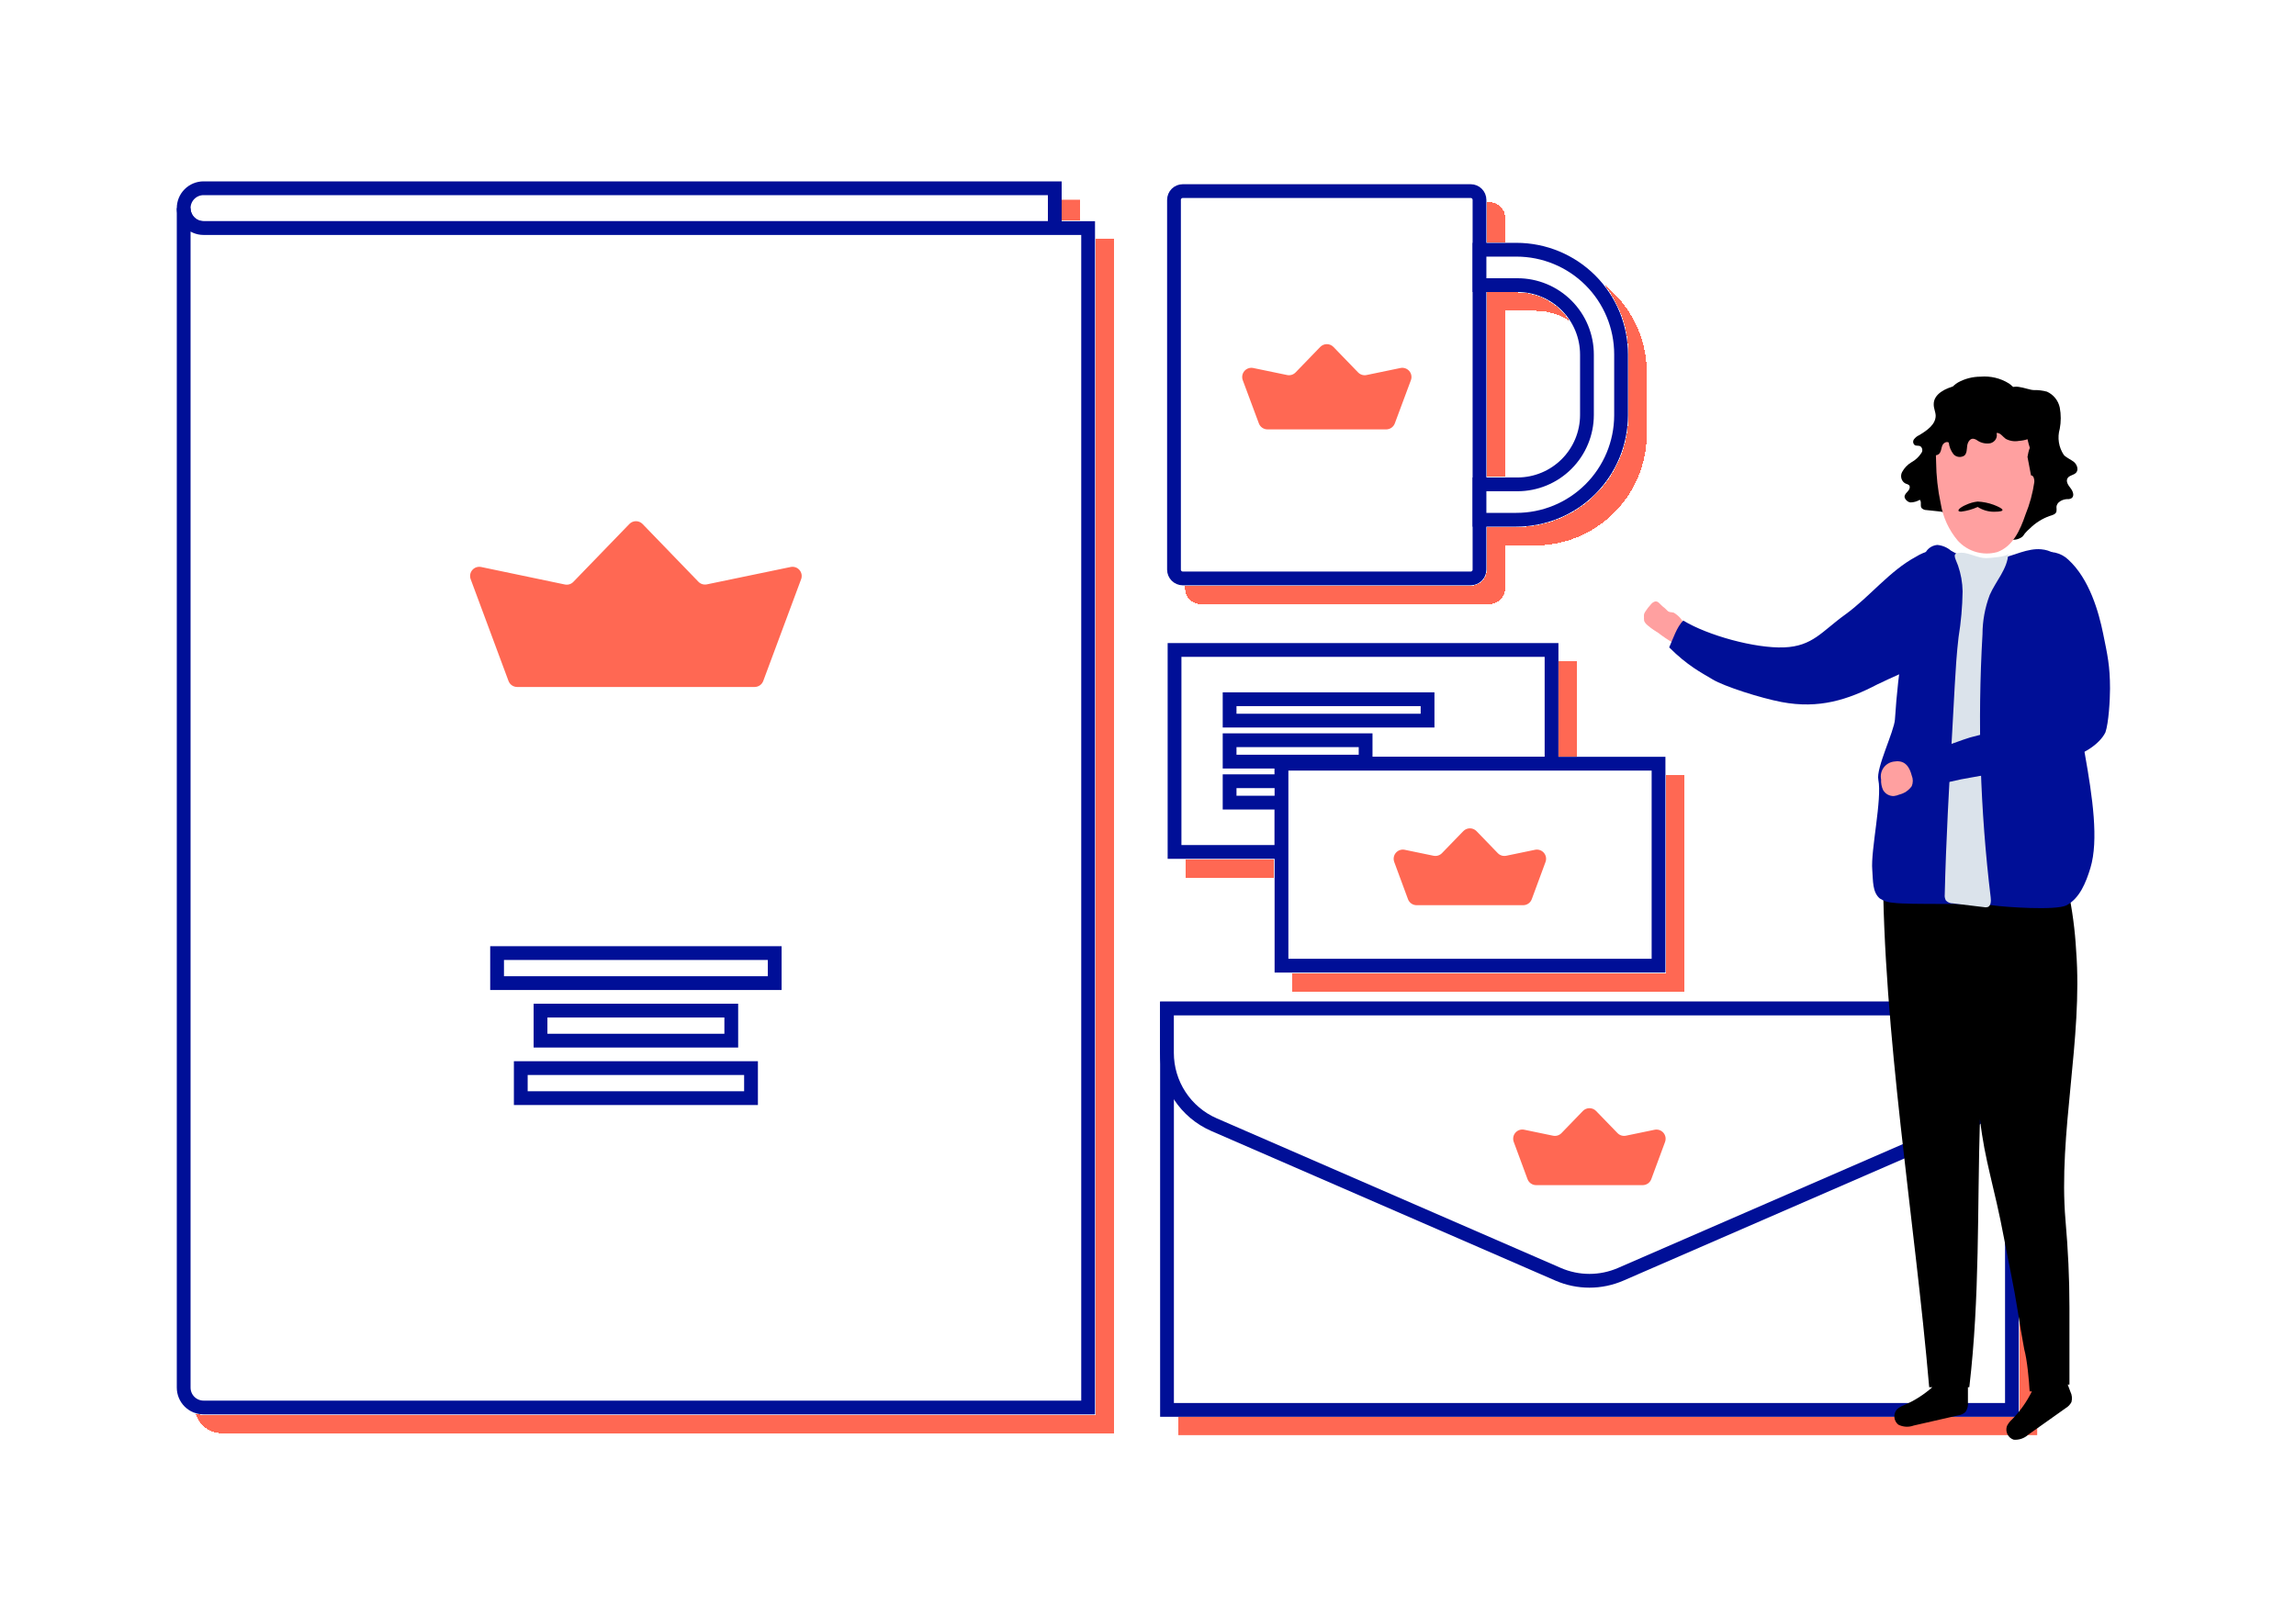
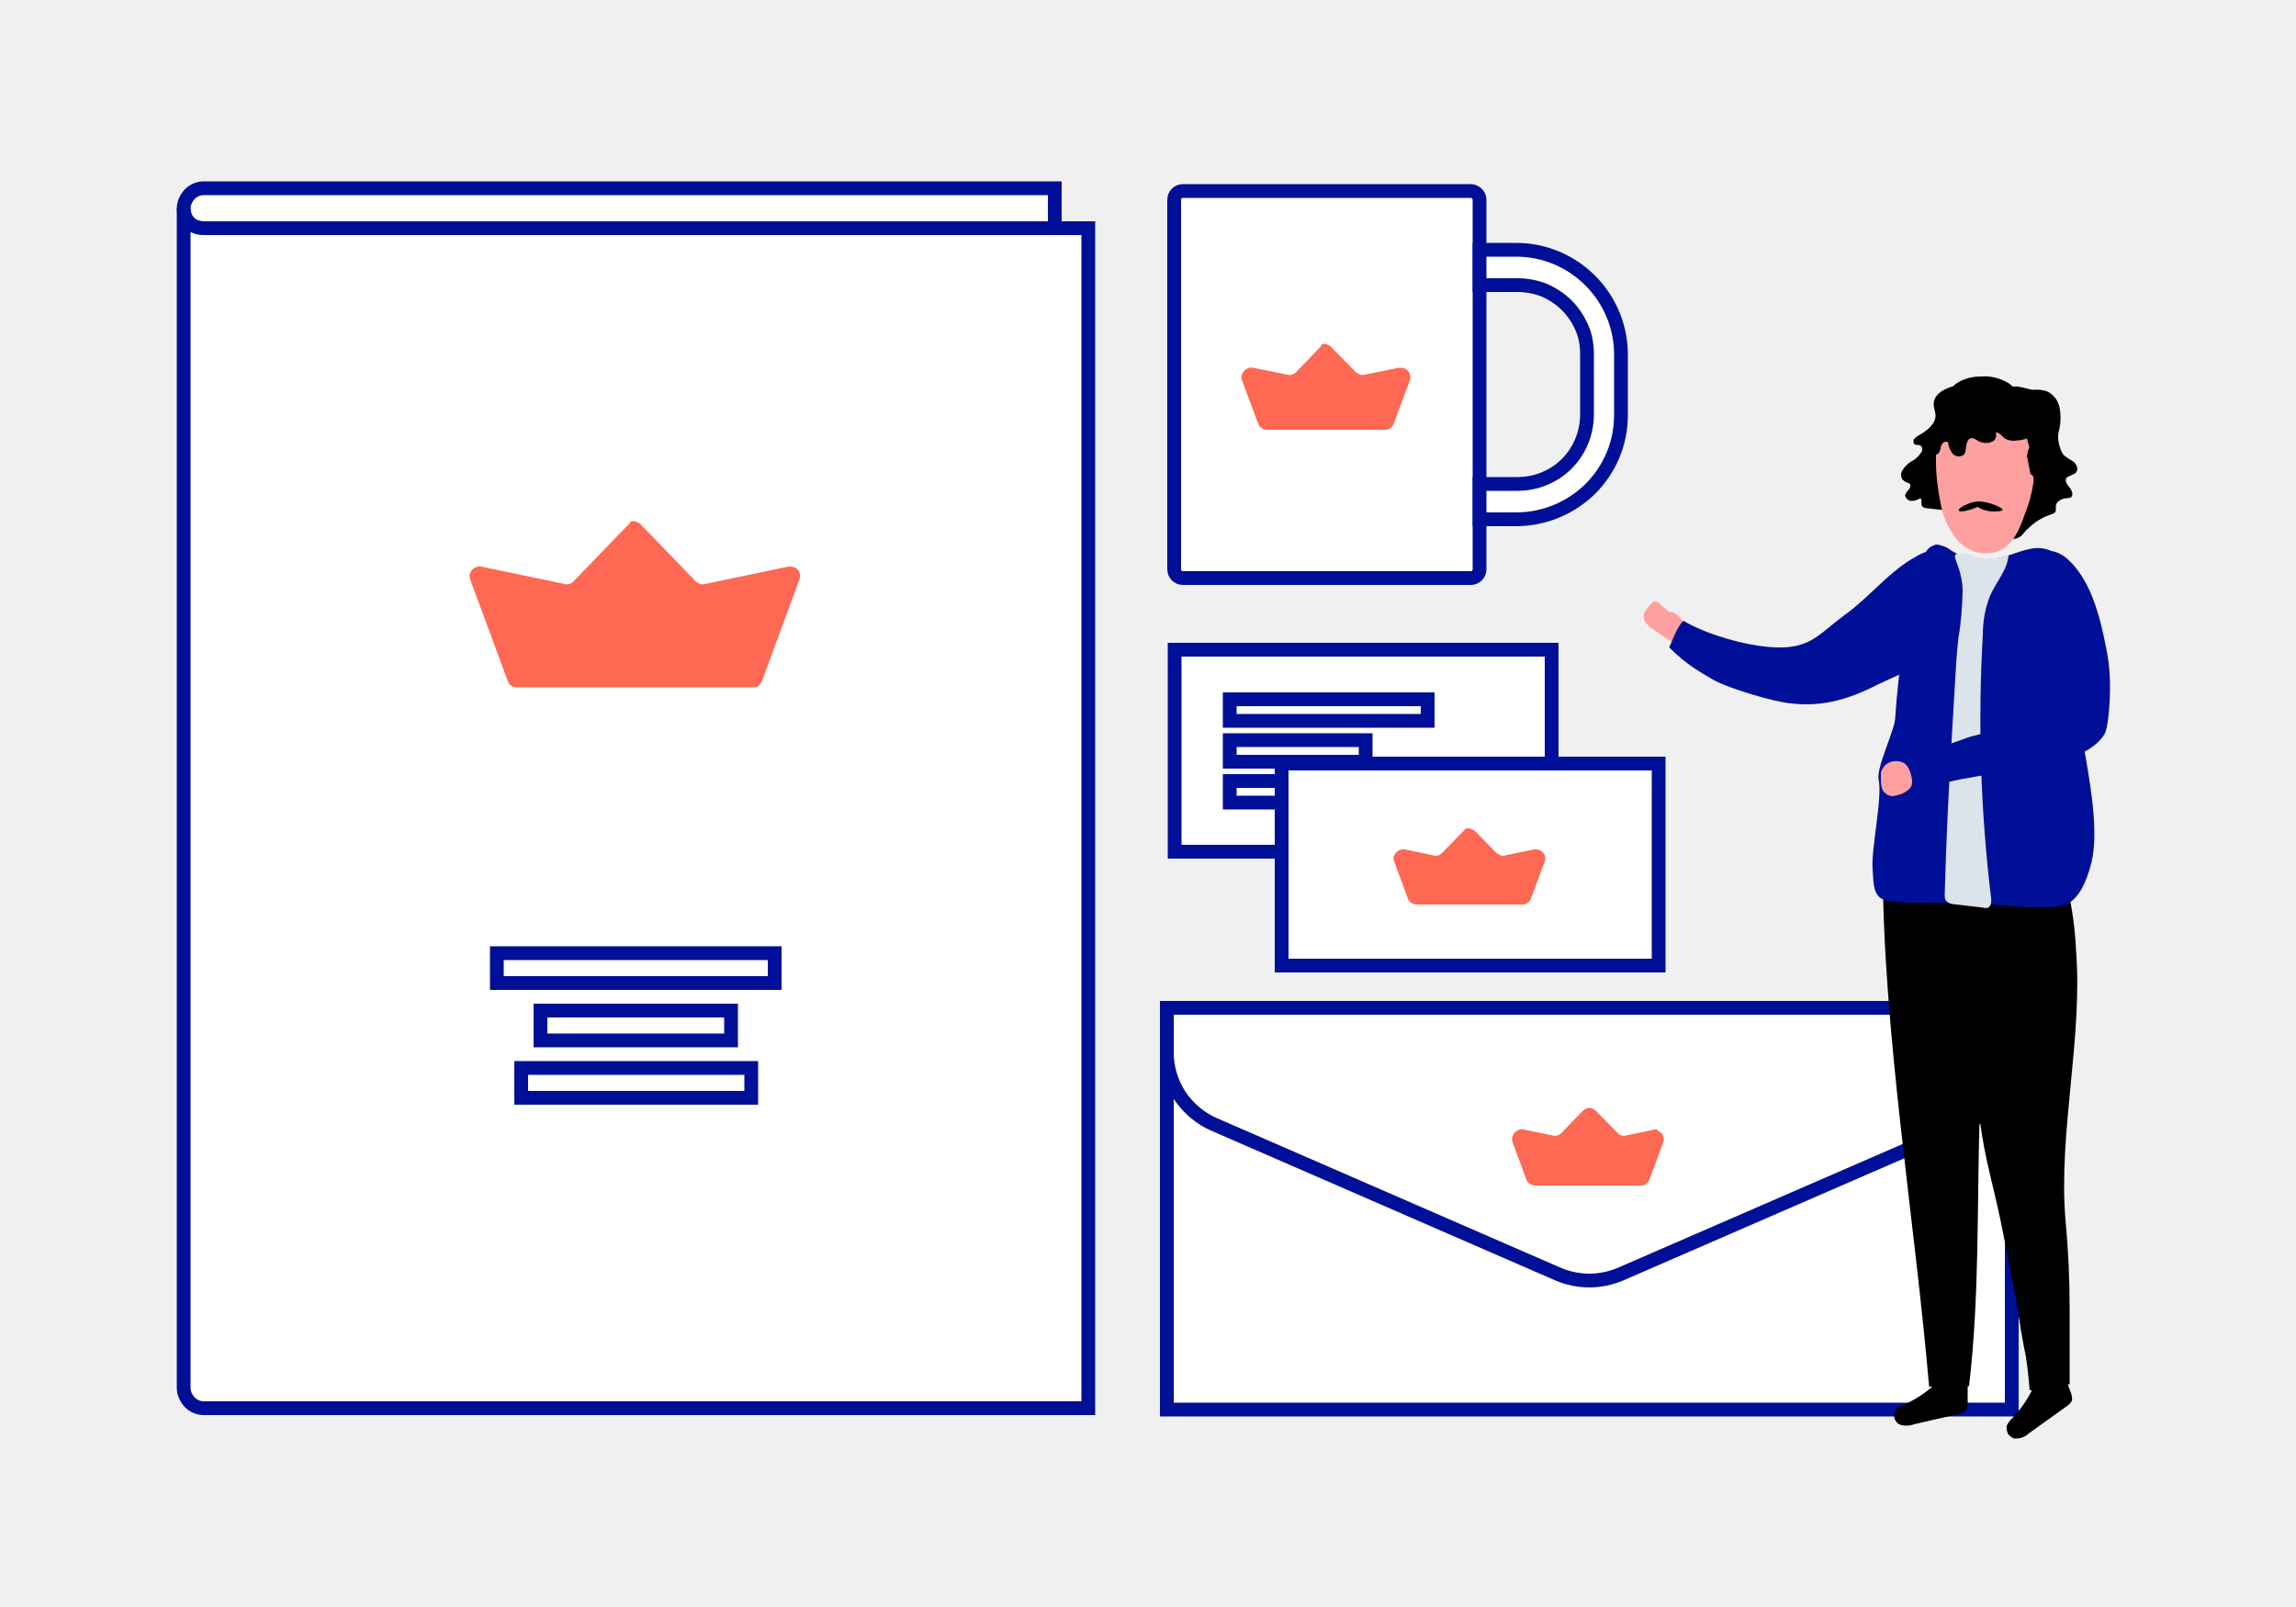
- <svg xmlns="http://www.w3.org/2000/svg" width="500" height="350" viewBox="0 0 500 350" fill="none">
-   <rect width="500" height="350" fill="white" />
-   <g filter="url(#filter0_d_202_1818)">
-     <path d="M279.07 166.33H337.88V141.56H255.78V185.55H279.07V166.33Z" fill="white" stroke="#000F97" stroke-width="3" stroke-miterlimit="10" />
-     <path d="M44.33 41H229.7V49.67H44.33C43.761 49.67 43.197 49.558 42.671 49.339C42.145 49.121 41.667 48.801 41.265 48.398C40.862 47.995 40.544 47.517 40.327 46.99C40.11 46.464 39.999 45.9 40 45.33C40 44.182 40.456 43.08 41.268 42.268C42.08 41.456 43.182 41 44.33 41Z" fill="white" stroke="#000F97" stroke-width="3" stroke-miterlimit="10" />
-     <path d="M229.69 49.67H44.33C43.761 49.67 43.196 49.558 42.67 49.34C42.144 49.121 41.667 48.801 41.265 48.398C40.862 47.995 40.544 47.517 40.327 46.99C40.11 46.464 39.999 45.9 40 45.33V302.22C40 303.368 40.456 304.47 41.268 305.282C42.08 306.094 43.182 306.55 44.33 306.55H236.96V49.67H229.69Z" fill="white" stroke="#000F97" stroke-width="3" stroke-miterlimit="10" />
-     <path d="M310.88 152.29H267.77V156.95H310.88V152.29Z" fill="white" stroke="#000F97" stroke-width="3" stroke-miterlimit="10" />
-     <path d="M297.39 161.22H267.77V165.88H297.39V161.22Z" fill="white" stroke="#000F97" stroke-width="3" stroke-miterlimit="10" />
-     <path d="M279.11 170.15H267.77V174.81H279.11V170.15Z" fill="white" stroke="#000F97" stroke-width="3" stroke-miterlimit="10" />
-     <path d="M168.71 207.58H108.25V214.12H168.71V207.58Z" fill="white" stroke="#000F97" stroke-width="3" stroke-miterlimit="10" />
-     <path d="M159.25 220.11H117.71V226.65H159.25V220.11Z" fill="white" stroke="#000F97" stroke-width="3" stroke-miterlimit="10" />
-     <path d="M163.55 232.63H113.41V239.17H163.55V232.63Z" fill="white" stroke="#000F97" stroke-width="3" stroke-miterlimit="10" />
-     <path d="M361.18 166.33H279.07V210.32H361.18V166.33Z" fill="white" stroke="#000F97" stroke-width="3" stroke-miterlimit="10" />
-     <path d="M137.04 114.14L124.85 126.74C124.615 126.98 124.323 127.158 124.001 127.256C123.68 127.353 123.339 127.369 123.01 127.3L104.78 123.49C104.429 123.417 104.066 123.44 103.727 123.555C103.389 123.67 103.087 123.875 102.854 124.146C102.621 124.418 102.465 124.747 102.403 125.1C102.341 125.452 102.374 125.815 102.5 126.15L110.74 148.32C110.883 148.703 111.14 149.033 111.476 149.265C111.812 149.497 112.211 149.621 112.62 149.62H164.34C164.747 149.619 165.144 149.494 165.478 149.262C165.812 149.03 166.067 148.701 166.21 148.32L174.46 126.15C174.585 125.815 174.619 125.452 174.556 125.1C174.494 124.747 174.338 124.418 174.105 124.146C173.872 123.875 173.571 123.67 173.232 123.555C172.893 123.44 172.53 123.417 172.179 123.49L153.949 127.27C153.619 127.34 153.276 127.326 152.952 127.228C152.629 127.13 152.336 126.952 152.1 126.71L139.92 114.11C139.731 113.918 139.506 113.767 139.257 113.664C139.009 113.561 138.742 113.51 138.473 113.513C138.205 113.516 137.939 113.573 137.693 113.68C137.446 113.788 137.224 113.944 137.04 114.14Z" fill="#FF6853" />
-     <path d="M320.27 41.62H257.58C256.52 41.62 255.66 42.48 255.66 43.54V124.06C255.66 125.12 256.52 125.98 257.58 125.98H320.27C321.33 125.98 322.19 125.12 322.19 124.06V43.54C322.19 42.48 321.33 41.62 320.27 41.62Z" fill="white" stroke="#000F97" stroke-width="3" stroke-miterlimit="10" />
-     <path d="M322.19 54.39V62.1H330.46C332.447 62.099 334.415 62.489 336.251 63.249C338.088 64.009 339.756 65.124 341.161 66.529C342.566 67.934 343.681 69.602 344.441 71.439C345.201 73.275 345.591 75.243 345.59 77.23V90.38C345.585 94.389 343.988 98.233 341.151 101.066C338.315 103.899 334.469 105.49 330.46 105.49H322.19V113.2H330.19C336.227 113.211 342.022 110.825 346.302 106.568C350.583 102.31 352.999 96.528 353.02 90.49V77.17C353.02 71.129 350.62 65.334 346.348 61.062C342.076 56.79 336.281 54.39 330.24 54.39H322.19Z" fill="white" stroke="#000F97" stroke-width="3" stroke-miterlimit="10" />
-     <path d="M287.49 75.58L282.14 81.11C281.905 81.354 281.612 81.534 281.288 81.634C280.965 81.733 280.621 81.749 280.29 81.68L272.92 80.15C272.569 80.077 272.206 80.1 271.867 80.215C271.528 80.331 271.227 80.535 270.994 80.806C270.761 81.078 270.606 81.407 270.543 81.76C270.481 82.112 270.514 82.475 270.64 82.81L274.14 92.21C274.28 92.593 274.535 92.924 274.87 93.158C275.204 93.392 275.602 93.519 276.01 93.52H301.88C302.288 93.519 302.686 93.392 303.02 93.158C303.354 92.924 303.609 92.593 303.75 92.21L307.25 82.81C307.375 82.475 307.409 82.112 307.347 81.76C307.284 81.407 307.128 81.078 306.895 80.806C306.663 80.535 306.361 80.331 306.022 80.215C305.684 80.1 305.32 80.077 304.97 80.15L297.6 81.68C297.269 81.749 296.925 81.733 296.601 81.634C296.278 81.534 295.985 81.354 295.75 81.11L290.4 75.58C290.213 75.382 289.987 75.224 289.737 75.116C289.487 75.008 289.217 74.952 288.945 74.952C288.672 74.952 288.402 75.008 288.152 75.116C287.902 75.224 287.677 75.382 287.49 75.58Z" fill="#FF6853" />
-     <path d="M318.68 181L314.02 185.81C313.786 186.052 313.495 186.232 313.173 186.331C312.851 186.431 312.51 186.448 312.18 186.38L305.9 185.08C305.551 185.008 305.189 185.031 304.851 185.146C304.514 185.261 304.213 185.464 303.981 185.735C303.748 186.005 303.592 186.332 303.529 186.683C303.466 187.034 303.497 187.395 303.62 187.73L306.62 195.85C306.763 196.233 307.02 196.563 307.356 196.795C307.692 197.027 308.092 197.151 308.5 197.15H331.7C332.107 197.149 332.504 197.025 332.838 196.792C333.172 196.56 333.428 196.231 333.57 195.85L336.57 187.73C336.693 187.395 336.725 187.034 336.661 186.683C336.598 186.332 336.442 186.005 336.209 185.735C335.977 185.464 335.676 185.261 335.339 185.146C335.001 185.031 334.639 185.008 334.29 185.08L328.02 186.38C327.689 186.449 327.345 186.433 327.022 186.334C326.698 186.234 326.405 186.054 326.17 185.81L321.52 181C321.334 180.813 321.113 180.664 320.869 180.562C320.626 180.461 320.364 180.408 320.1 180.408C319.836 180.408 319.574 180.461 319.331 180.562C319.087 180.664 318.866 180.813 318.68 181Z" fill="#FF6853" />
-     <path d="M438.14 219.65H254.14V307.07H438.14V219.65Z" fill="white" stroke="#000F97" stroke-width="3" stroke-miterlimit="10" />
-     <path d="M427.88 244.95L352.93 277.54C350.783 278.47 348.469 278.95 346.13 278.95C343.791 278.95 341.476 278.47 339.33 277.54L264.38 244.95C261.333 243.625 258.74 241.439 256.919 238.66C255.098 235.882 254.129 232.632 254.13 229.31V219.65H438.13V229.31C438.131 232.632 437.161 235.882 435.34 238.66C433.519 241.439 430.926 243.625 427.88 244.95Z" fill="white" stroke="#000F97" stroke-width="3" stroke-miterlimit="10" />
-     <path d="M360.36 246.05L354.08 247.35C353.75 247.418 353.408 247.401 353.087 247.301C352.765 247.201 352.473 247.022 352.24 246.78L347.58 241.97C347.393 241.776 347.17 241.622 346.922 241.517C346.675 241.412 346.408 241.358 346.139 241.358C345.871 241.358 345.605 241.412 345.357 241.517C345.11 241.622 344.886 241.776 344.699 241.97L340.05 246.78C339.815 247.024 339.522 247.204 339.198 247.304C338.874 247.403 338.531 247.419 338.199 247.35L331.929 246.05C331.579 245.977 331.216 246 330.877 246.115C330.539 246.231 330.237 246.435 330.004 246.706C329.771 246.978 329.615 247.307 329.553 247.66C329.491 248.012 329.524 248.375 329.65 248.71L332.65 256.82C332.792 257.201 333.047 257.53 333.382 257.762C333.716 257.994 334.113 258.119 334.52 258.12H357.72C358.128 258.121 358.527 257.997 358.864 257.765C359.2 257.533 359.457 257.203 359.6 256.82L362.6 248.71C362.722 248.379 362.755 248.021 362.694 247.672C362.633 247.324 362.481 246.999 362.254 246.728C362.026 246.458 361.731 246.253 361.398 246.134C361.066 246.015 360.707 245.986 360.36 246.05Z" fill="#FF6853" />
+ <svg xmlns="http://www.w3.org/2000/svg" version="1.1" id="Layer_1" x="0px" y="0px" viewBox="0 0 500 350" style="enable-background:new 0 0 500 350;" xml:space="preserve">
+   <style type="text/css">
+ 	.st0{fill:#FFFFFF;stroke:#000F97;stroke-width:3;stroke-miterlimit:10;}
+ 	.st1{fill:#FF6853;}
+ 	.st2{fill:#FFA0A0;}
+ 	.st3{fill:#000F97;}
+ 	.st4{fill:#DBE3EB;}
+ </style>
+   <g>
+     <path class="st0" d="M279.1,166.3h58.8v-24.8h-82.1v44h23.3V166.3z" />
+     <path class="st0" d="M44.3,41h185.4v8.7H44.3c-0.6,0-1.1-0.1-1.7-0.3c-0.5-0.2-1-0.5-1.4-0.9c-0.4-0.4-0.7-0.9-0.9-1.4   c-0.2-0.5-0.3-1.1-0.3-1.7c0-1.1,0.5-2.2,1.3-3.1C42.1,41.5,43.2,41,44.3,41z" />
+     <path class="st0" d="M229.7,49.7H44.3c-0.6,0-1.1-0.1-1.7-0.3c-0.5-0.2-1-0.5-1.4-0.9c-0.4-0.4-0.7-0.9-0.9-1.4   c-0.2-0.5-0.3-1.1-0.3-1.7v256.9c0,1.1,0.5,2.2,1.3,3.1c0.8,0.8,1.9,1.3,3.1,1.3H237V49.7H229.7z" />
+     <path class="st0" d="M310.9,152.3h-43.1v4.7h43.1V152.3z" />
+     <path class="st0" d="M297.4,161.2h-29.6v4.7h29.6V161.2z" />
+     <path class="st0" d="M279.1,170.1h-11.3v4.7h11.3V170.1z" />
+     <path class="st0" d="M168.7,207.6h-60.5v6.5h60.5V207.6z" />
+     <path class="st0" d="M159.2,220.1h-41.5v6.5h41.5V220.1z" />
+     <path class="st0" d="M163.6,232.6h-50.1v6.5h50.1V232.6z" />
+     <path class="st0" d="M361.2,166.3h-82.1v44h82.1V166.3z" />
+     <path class="st1" d="M137,114.1l-12.2,12.6c-0.2,0.2-0.5,0.4-0.8,0.5c-0.3,0.1-0.7,0.1-1,0l-18.2-3.8c-0.4-0.1-0.7,0-1.1,0.1   c-0.3,0.1-0.6,0.3-0.9,0.6c-0.2,0.3-0.4,0.6-0.5,1c-0.1,0.4,0,0.7,0.1,1.1l8.2,22.2c0.1,0.4,0.4,0.7,0.7,0.9s0.7,0.4,1.1,0.4h51.7   c0.4,0,0.8-0.1,1.1-0.4c0.3-0.2,0.6-0.6,0.7-0.9l8.2-22.2c0.1-0.3,0.2-0.7,0.1-1.1c-0.1-0.4-0.2-0.7-0.5-1   c-0.2-0.3-0.5-0.5-0.9-0.6c-0.3-0.1-0.7-0.1-1.1-0.1l-18.2,3.8c-0.3,0.1-0.7,0.1-1,0c-0.3-0.1-0.6-0.3-0.9-0.5l-12.2-12.6   c-0.2-0.2-0.4-0.3-0.7-0.4c-0.2-0.1-0.5-0.2-0.8-0.2c-0.3,0-0.5,0.1-0.8,0.2C137.4,113.8,137.2,113.9,137,114.1z" />
+     <path class="st0" d="M320.3,41.6h-62.7c-1.1,0-1.9,0.9-1.9,1.9v80.5c0,1.1,0.9,1.9,1.9,1.9h62.7c1.1,0,1.9-0.9,1.9-1.9V43.5   C322.2,42.5,321.3,41.6,320.3,41.6z" />
+     <path class="st0" d="M322.2,54.4v7.7h8.3c2,0,4,0.4,5.8,1.1c1.8,0.8,3.5,1.9,4.9,3.3c1.4,1.4,2.5,3.1,3.3,4.9   c0.8,1.8,1.1,3.8,1.1,5.8v13.1c0,4-1.6,7.9-4.4,10.7c-2.8,2.8-6.7,4.4-10.7,4.4h-8.3v7.7h8c6,0,11.8-2.4,16.1-6.6   c4.3-4.3,6.7-10,6.7-16.1V77.2c0-6-2.4-11.8-6.7-16.1c-4.3-4.3-10.1-6.7-16.1-6.7H322.2z" />
+     <path class="st1" d="M287.5,75.6l-5.3,5.5c-0.2,0.2-0.5,0.4-0.9,0.5c-0.3,0.1-0.7,0.1-1,0l-7.4-1.5c-0.4-0.1-0.7-0.1-1.1,0.1   c-0.3,0.1-0.6,0.3-0.9,0.6c-0.2,0.3-0.4,0.6-0.5,1c-0.1,0.4,0,0.7,0.1,1.1l3.5,9.4c0.1,0.4,0.4,0.7,0.7,0.9   c0.3,0.2,0.7,0.4,1.1,0.4h25.9c0.4,0,0.8-0.1,1.1-0.4c0.3-0.2,0.6-0.6,0.7-0.9l3.5-9.4c0.1-0.3,0.2-0.7,0.1-1.1   c-0.1-0.4-0.2-0.7-0.5-1c-0.2-0.3-0.5-0.5-0.9-0.6c-0.3-0.1-0.7-0.1-1.1-0.1l-7.4,1.5c-0.3,0.1-0.7,0.1-1,0   c-0.3-0.1-0.6-0.3-0.9-0.5l-5.4-5.5c-0.2-0.2-0.4-0.4-0.7-0.5c-0.2-0.1-0.5-0.2-0.8-0.2c-0.3,0-0.5,0.1-0.8,0.2   C287.9,75.2,287.7,75.4,287.5,75.6z" />
+     <path class="st1" d="M318.7,181l-4.7,4.8c-0.2,0.2-0.5,0.4-0.8,0.5c-0.3,0.1-0.7,0.1-1,0l-6.3-1.3c-0.3-0.1-0.7,0-1,0.1   c-0.3,0.1-0.6,0.3-0.9,0.6c-0.2,0.3-0.4,0.6-0.5,0.9c-0.1,0.4,0,0.7,0.1,1l3,8.1c0.1,0.4,0.4,0.7,0.7,0.9s0.7,0.4,1.1,0.4h23.2   c0.4,0,0.8-0.1,1.1-0.4c0.3-0.2,0.6-0.6,0.7-0.9l3-8.1c0.1-0.3,0.2-0.7,0.1-1c-0.1-0.4-0.2-0.7-0.5-0.9c-0.2-0.3-0.5-0.5-0.9-0.6   c-0.3-0.1-0.7-0.1-1-0.1l-6.3,1.3c-0.3,0.1-0.7,0.1-1,0c-0.3-0.1-0.6-0.3-0.9-0.5l-4.7-4.8c-0.2-0.2-0.4-0.3-0.7-0.4   c-0.2-0.1-0.5-0.2-0.8-0.2s-0.5,0.1-0.8,0.2C319.1,180.7,318.9,180.8,318.7,181z" />
+     <path class="st0" d="M438.1,219.6h-184v87.4h184V219.6z" />
+     <path class="st0" d="M427.9,244.9l-75,32.6c-2.1,0.9-4.5,1.4-6.8,1.4c-2.3,0-4.7-0.5-6.8-1.4l-74.9-32.6c-3-1.3-5.6-3.5-7.5-6.3   c-1.8-2.8-2.8-6-2.8-9.4v-9.7h184v9.7c0,3.3-1,6.6-2.8,9.4C433.5,241.4,430.9,243.6,427.9,244.9z" />
+     <path class="st1" d="M360.4,246l-6.3,1.3c-0.3,0.1-0.7,0.1-1,0c-0.3-0.1-0.6-0.3-0.8-0.5l-4.7-4.8c-0.2-0.2-0.4-0.3-0.7-0.5   c-0.2-0.1-0.5-0.2-0.8-0.2c-0.3,0-0.5,0.1-0.8,0.2c-0.2,0.1-0.5,0.3-0.7,0.5l-4.6,4.8c-0.2,0.2-0.5,0.4-0.9,0.5   c-0.3,0.1-0.7,0.1-1,0l-6.3-1.3c-0.3-0.1-0.7-0.1-1.1,0.1c-0.3,0.1-0.6,0.3-0.9,0.6c-0.2,0.3-0.4,0.6-0.5,1c-0.1,0.4,0,0.7,0.1,1.1   l3,8.1c0.1,0.4,0.4,0.7,0.7,0.9c0.3,0.2,0.7,0.4,1.1,0.4h23.2c0.4,0,0.8-0.1,1.1-0.4c0.3-0.2,0.6-0.6,0.7-0.9l3-8.1   c0.1-0.3,0.2-0.7,0.1-1c-0.1-0.3-0.2-0.7-0.4-0.9c-0.2-0.3-0.5-0.5-0.9-0.6C361.1,246,360.7,246,360.4,246z" />
  </g>
-   <path d="M364.506 133.443C364.225 133.372 363.938 133.326 363.648 133.304C362.854 133.073 362.176 132.552 361.748 131.844C361.424 131.404 360.984 130.871 360.381 131.01C360.007 131.14 359.683 131.383 359.454 131.705C359.061 132.13 358.704 132.587 358.388 133.072C358.241 133.27 358.124 133.489 358.041 133.721C357.952 134.129 358.009 134.555 358.203 134.925C358.67 135.762 359.319 136.482 360.103 137.033C361.217 137.962 362.394 138.814 363.625 139.581C363.774 139.689 363.944 139.764 364.124 139.8C364.304 139.836 364.49 139.832 364.668 139.79C364.979 139.639 365.243 139.407 365.433 139.118C366.174 138.192 367.31 137.242 366.87 136.107C366.381 134.993 365.554 134.061 364.506 133.443Z" fill="#FFA0A0" />
-   <path d="M423.782 119.729C421.504 119.492 419.213 120.022 417.27 121.235C411.454 124.362 407.26 129.898 401.884 133.813C396.776 137.471 394.778 140.761 388.5 141C382.222 141.239 371.939 138.416 366.568 135.157C365.181 136.474 364.286 139.257 363.5 141C367.5 145 370.5 146.5 373 148C375.5 149.5 383.357 152.024 387.98 152.902C396.116 154.447 402.43 152.409 408.836 149.056C415.347 145.906 422.322 143.404 428.115 139.026C432.565 135.713 430.294 120.864 423.782 119.729Z" fill="#000F97" />
-   <path d="M425.861 84.04C423.839 84.488 421.007 85.769 421.108 88.139C421.108 88.951 421.512 89.719 421.533 90.531C421.533 92.453 419.611 93.798 417.892 94.802C417.453 95.003 417.07 95.319 416.779 95.72C416.715 95.816 416.669 95.924 416.645 96.039C416.622 96.154 416.62 96.273 416.641 96.389C416.662 96.504 416.704 96.614 416.766 96.712C416.828 96.81 416.908 96.894 417.002 96.958C417.386 97.172 417.912 96.958 418.276 97.257C418.467 97.428 418.588 97.669 418.615 97.932C418.641 98.194 418.57 98.457 418.418 98.666C417.86 99.523 417.109 100.22 416.233 100.695C415.387 101.199 414.688 101.938 414.21 102.83C414.097 103.047 414.028 103.286 414.007 103.532C413.986 103.779 414.013 104.027 414.087 104.261C414.161 104.496 414.281 104.712 414.437 104.896C414.594 105.079 414.786 105.227 414.999 105.329C415.242 105.389 415.474 105.49 415.687 105.628C416.051 105.948 415.869 106.546 415.545 106.909C415.222 107.272 414.817 107.635 414.756 108.104C414.696 108.574 415.343 109.364 416.051 109.428C416.76 109.416 417.455 109.218 418.074 108.852C418.539 109.3 418.074 110.154 418.478 110.667C418.771 110.948 419.155 111.101 419.55 111.094L422.18 111.372C422.603 111.388 423.021 111.482 423.414 111.649C424.081 112.012 424.425 112.738 424.911 113.293C425.396 113.848 426.327 114.276 426.934 113.784C427.54 113.293 427.035 112.033 426.549 111.222C425.577 109.034 425.363 106.556 425.942 104.218C426.256 99.496 427.547 94.904 429.725 90.766C430.453 89.549 431.404 88.118 430.817 86.858C430.371 85.903 429.654 85.118 428.766 84.613C427.878 84.108 426.863 83.907 425.861 84.04Z" fill="black" />
-   <path d="M452.146 102.911C452.702 102.239 452.285 101.127 451.613 100.594C450.941 100.061 450.083 99.737 449.458 99.111C448.895 98.283 448.523 97.34 448.367 96.351C448.211 95.362 448.275 94.351 448.554 93.389C448.841 91.859 448.841 90.287 448.554 88.757C448.392 88.004 448.056 87.3 447.573 86.701C447.09 86.102 446.474 85.624 445.773 85.305C444.838 85.049 443.869 84.931 442.9 84.957C441.463 84.957 437.361 82.826 437.639 85.791C437.871 88.108 441.185 89.799 442.135 91.814C442.913 94.347 443.009 97.04 442.413 99.621C442.376 102.636 442.152 105.645 441.741 108.632C441.082 111.061 440.116 113.397 438.868 115.582L437.871 117.505C438.311 117.585 438.763 117.573 439.198 117.469C439.632 117.366 440.041 117.173 440.397 116.903C440.608 116.684 440.794 116.443 440.953 116.184C441.287 115.793 441.651 115.429 442.042 115.096C443.256 113.89 444.719 112.965 446.329 112.385C446.932 112.2 447.72 112.015 447.836 111.366C447.87 111.074 447.87 110.778 447.836 110.486C447.836 109.351 449.156 108.748 450.153 108.702C450.509 108.747 450.87 108.665 451.172 108.47C451.798 107.961 451.404 106.965 450.918 106.339C450.431 105.714 449.852 104.926 450.222 104.208C450.593 103.49 451.613 103.536 452.146 102.911Z" fill="black" />
-   <path d="M424.501 89.614C422.369 92.87 421.36 96.734 421.627 100.617C421.657 103.647 421.991 106.666 422.623 109.628C423.104 112.628 424.394 115.439 426.354 117.76C427.417 118.928 428.784 119.779 430.302 120.217C431.82 120.654 433.429 120.662 434.951 120.238C438.358 119.01 439.957 115.397 441.069 112.13C442.964 107.497 443.688 102.469 443.178 97.49C442.687 95.287 441.759 93.205 440.45 91.367C439.14 89.529 437.476 87.972 435.554 86.787C431.962 84.193 426.91 86.394 424.501 89.614Z" fill="#FFA0A0" />
-   <path d="M445.416 88.85C444.152 87.644 442.269 87.331 440.79 86.393C439.312 85.455 438.692 84.36 437.476 83.511C435.659 82.371 433.479 81.851 431.3 82.037C429.582 82.041 427.895 82.473 426.413 83.288C425.746 83.683 425.174 84.202 424.731 84.813C424.288 85.424 423.984 86.114 423.837 86.84C423.162 86.984 422.567 87.354 422.163 87.88C421.759 88.407 421.574 89.054 421.644 89.699C421.631 90.347 421.858 90.978 422.288 91.486C421.819 91.833 421.387 92.222 421 92.648L421.215 96.088C421.215 97.048 421.215 98.009 421.048 98.947C421.429 99.371 422.192 99.081 422.478 98.59C422.764 98.098 422.764 97.495 423.003 96.981C423.241 96.468 423.933 96.065 424.386 96.4C424.485 97.312 424.838 98.183 425.411 98.925C425.696 99.247 426.1 99.455 426.542 99.509C426.985 99.563 427.432 99.458 427.795 99.215C428.344 98.701 428.296 97.853 428.392 97.115C428.487 96.378 428.94 95.507 429.703 95.552C430.035 95.602 430.347 95.733 430.609 95.931C431.013 96.208 431.473 96.404 431.961 96.507C432.449 96.611 432.955 96.62 433.446 96.534C433.691 96.47 433.919 96.361 434.118 96.214C434.318 96.067 434.484 95.884 434.608 95.677C434.732 95.469 434.811 95.241 434.841 95.005C434.871 94.769 434.851 94.529 434.782 94.301C435.592 94.189 436.117 95.105 436.784 95.574C437.655 96.05 438.682 96.209 439.67 96.021C440.304 95.982 440.93 95.862 441.529 95.663C442.291 98.93 442.102 96.208 441.529 99.509L442.292 103.526C442.602 103.526 442.841 103.817 442.912 104.129C443.437 106.185 443.448 107.101 444.402 109C444.569 106.118 444.176 105.023 445.535 102.387C446.546 99.909 447.017 97.265 446.918 94.614C447.22 92.583 446.682 90.522 445.416 88.85Z" fill="black" />
-   <path d="M450.871 303.114C450.686 302.605 450.5 302.072 450.292 301.562H450.663V284.806C450.663 278.366 450.361 272.158 449.805 265.787C448.183 246.907 453.606 226.29 452.122 207.062C451.876 202.567 451.28 198.098 450.338 193.696C448.971 188.021 445.704 188.785 440.721 187.789C433.098 186.237 417.549 185.889 410.041 188.09C410.041 224.784 416.992 265.694 420.121 302.134H420.793C418.976 303.751 416.91 305.065 414.675 306.026C414.104 306.223 413.576 306.53 413.123 306.929C412.911 307.164 412.751 307.439 412.65 307.738C412.549 308.037 412.511 308.354 412.537 308.668C412.563 308.983 412.653 309.289 412.801 309.567C412.95 309.846 413.154 310.091 413.401 310.288C413.918 310.548 414.483 310.698 415.061 310.73C415.639 310.762 416.218 310.675 416.761 310.473L426.401 308.273C427.004 308.196 427.57 307.938 428.023 307.531C428.447 306.906 428.635 306.151 428.556 305.4V302.134H428.857C431.174 282.327 430.572 263.563 431.174 243.733C432.24 253 434.279 258.258 436.434 269.771C437.431 275.076 438.589 280.289 439.424 285.663C439.841 288.396 440.304 291.13 440.814 293.84C441.463 296.193 441.859 300.608 441.996 303.045H442.483C441.378 305.291 439.923 307.348 438.172 309.137C437.713 309.541 437.336 310.028 437.06 310.574C436.955 310.865 436.909 311.175 436.926 311.485C436.943 311.795 437.021 312.098 437.158 312.377C437.294 312.655 437.484 312.904 437.718 313.108C437.953 313.311 438.225 313.466 438.52 313.562C439.101 313.611 439.686 313.537 440.237 313.345C440.788 313.154 441.292 312.849 441.718 312.45L449.852 306.682C450.385 306.369 450.819 305.911 451.103 305.361C451.304 304.609 451.221 303.81 450.871 303.114Z" fill="black" />
-   <path d="M424.871 119.937C424.034 119.226 422.999 118.789 421.905 118.686C421.452 118.72 421.012 118.849 420.613 119.064C420.213 119.28 419.864 119.577 419.588 119.937C418.671 121.232 418.046 122.71 417.757 124.269C415.068 134.901 413.361 145.757 412.659 156.701C412.497 159.272 408.511 167.311 409.044 169.836C409.901 173.982 407.352 185.241 407.723 189.457C407.909 191.773 407.723 194.322 409.368 195.688C410.227 196.246 411.219 196.565 412.242 196.615C415.81 197.125 430.479 196.615 434.071 197.194C436.666 197.565 447.65 198.329 449.99 197.194C452.887 195.665 454.254 192.237 455.228 189.04C458.889 176.924 449.782 151.72 451.01 139.095C451.566 133.373 452.632 120.354 444.522 119.636C441.579 119.358 438.589 121.003 435.786 121.605C432.069 122.491 428.153 121.893 424.871 119.937Z" fill="#000F97" />
-   <path d="M362.073 132.076C362.588 132.459 363.048 132.911 363.44 133.42C363.819 133.941 363.993 134.585 363.927 135.227C363.809 135.739 363.571 136.215 363.231 136.617C363.011 136.971 362.698 137.26 362.327 137.451C361.956 137.643 361.54 137.731 361.123 137.705C360.866 137.639 360.623 137.529 360.404 137.381C359.842 137.029 359.307 136.634 358.805 136.2C358.476 135.942 358.213 135.608 358.041 135.227C357.981 134.876 357.998 134.516 358.09 134.172C358.182 133.829 358.347 133.509 358.574 133.234C359.01 132.483 359.612 131.841 360.335 131.358C360.96 131.057 361.632 131.682 362.073 132.076Z" fill="#FFA0A0" />
-   <path d="M427.397 128.81C427.346 132.147 427.052 135.476 426.516 138.771C426.099 142.269 425.891 145.721 425.682 149.357L425.126 159.504C424.454 171.272 423.782 183.063 423.504 194.855C423.456 195.295 423.545 195.74 423.759 196.129C423.953 196.331 424.188 196.491 424.447 196.598C424.706 196.706 424.985 196.759 425.265 196.754L431.985 197.565C432.267 197.634 432.561 197.634 432.843 197.565C433.584 197.287 433.607 196.268 433.515 195.48C431.218 176.452 430.621 157.257 431.73 138.122C431.737 135.201 432.271 132.306 433.306 129.574C434.627 126.539 437.199 123.899 437.338 120.586C437.338 121.258 433.098 121.559 432.541 121.559C430.664 121.559 428.88 120.401 427.165 120.377C424.848 120.377 425.775 121.42 426.401 123.18C427.03 124.992 427.366 126.892 427.397 128.81Z" fill="#DBE3EB" />
-   <path d="M450.408 121.883C455.042 126.122 457.054 133.35 458 138C458.946 142.65 459.5 145 459.5 150C459.5 152.5 459.196 157.489 458.5 159.5C457.179 162.21 453.304 164.514 450.408 165C446.098 165.741 446.631 166.268 442.228 167.01C434.72 168.284 439.123 167.589 427.142 169.72L420.19 171.249C419.356 171.411 416.158 172.778 415.788 171.99C414.902 170.199 414.285 168.286 413.957 166.315C413.772 165.11 420.075 163.998 421.187 163.488C422.299 162.979 428.066 160.867 428.969 160.635C433 159.602 433 159.5 439 157.5C439.78 157.24 442.555 155.853 443.5 154.5C445.945 151 446.43 150.306 445.862 147.134C445.319 144.098 445 143 444.055 139.447C443.11 135.893 442.7 134.155 441.718 131.914C440.634 129.824 440.153 127.474 440.328 125.126C440.528 124.061 441.013 123.07 441.73 122.257C442.447 121.444 443.371 120.839 444.403 120.507C445.435 120.175 446.538 120.128 447.594 120.37C448.651 120.612 449.623 121.135 450.408 121.883Z" fill="#000F97" />
-   <path d="M409.647 169.766C409.6 170.563 409.752 171.359 410.087 172.083C410.322 172.486 410.661 172.819 411.069 173.047C411.476 173.275 411.937 173.39 412.404 173.38C412.819 173.33 413.225 173.22 413.609 173.056C414.706 172.796 415.669 172.145 416.32 171.226C416.473 170.859 416.552 170.465 416.552 170.068C416.552 169.67 416.473 169.276 416.32 168.909C415.88 167.241 415 165.481 412.59 165.851C412.128 165.888 411.679 166.022 411.273 166.245C410.867 166.468 410.513 166.775 410.235 167.145C409.957 167.516 409.76 167.941 409.659 168.393C409.557 168.845 409.553 169.313 409.647 169.766Z" fill="#FFA0A0" />
-   <path d="M430.688 110.416C431.732 111.088 432.945 111.449 434.187 111.459C437.338 111.459 436.017 110.671 434.187 109.953C433.056 109.536 431.868 109.294 430.664 109.235C429.789 109.334 428.935 109.576 428.139 109.953C426.841 110.486 425.821 111.389 427.026 111.436C428.292 111.285 429.527 110.941 430.688 110.416Z" fill="black" />
-   <defs>
-     <filter id="filter0_d_202_1818" x="38.5" y="39.5" width="405.14" height="273.07" filterUnits="userSpaceOnUse" color-interpolation-filters="sRGB">
-       <feFlood flood-opacity="0" result="BackgroundImageFix" />
-       <feColorMatrix in="SourceAlpha" type="matrix" values="0 0 0 0 0 0 0 0 0 0 0 0 0 0 0 0 0 0 127 0" result="hardAlpha" />
-       <feOffset dx="4" dy="4" />
-       <feComposite in2="hardAlpha" operator="out" />
-       <feColorMatrix type="matrix" values="0 0 0 0 1 0 0 0 0 0.408 0 0 0 0 0.325 0 0 0 1 0" />
-       <feBlend mode="normal" in2="BackgroundImageFix" result="effect1_dropShadow_202_1818" />
-       <feBlend mode="normal" in="SourceGraphic" in2="effect1_dropShadow_202_1818" result="shape" />
-     </filter>
-   </defs>
+   <path class="st2" d="M364.5,133.4c-0.3-0.1-0.6-0.1-0.9-0.1c-0.8-0.2-1.5-0.8-1.9-1.5c-0.3-0.4-0.8-1-1.4-0.8  c-0.4,0.1-0.7,0.4-0.9,0.7c-0.4,0.4-0.8,0.9-1.1,1.4c-0.1,0.2-0.3,0.4-0.3,0.6c-0.1,0.4,0,0.8,0.2,1.2c0.5,0.8,1.1,1.6,1.9,2.1  c1.1,0.9,2.3,1.8,3.5,2.5c0.1,0.1,0.3,0.2,0.5,0.2s0.4,0,0.5,0c0.3-0.2,0.6-0.4,0.8-0.7c0.7-0.9,1.9-1.9,1.4-3  C366.4,135,365.6,134.1,364.5,133.4z" />
+   <path class="st3" d="M423.8,119.7c-2.3-0.2-4.6,0.3-6.5,1.5c-5.8,3.1-10,8.7-15.4,12.6c-5.1,3.7-7.1,6.9-13.4,7.2  s-16.6-2.6-21.9-5.8c-1.4,1.3-2.3,4.1-3.1,5.8c4,4,7,5.5,9.5,7s10.4,4,15,4.9c8.1,1.5,14.4-0.5,20.9-3.8c6.5-3.1,13.5-5.7,19.3-10  C432.6,135.7,430.3,120.9,423.8,119.7z" />
+   <path d="M425.9,84c-2,0.4-4.9,1.7-4.8,4.1c0,0.8,0.4,1.6,0.4,2.4c0,1.9-1.9,3.3-3.6,4.3c-0.4,0.2-0.8,0.5-1.1,0.9  c-0.1,0.1-0.1,0.2-0.1,0.3c0,0.1,0,0.2,0,0.3s0.1,0.2,0.1,0.3c0.1,0.1,0.1,0.2,0.2,0.2c0.4,0.2,0.9,0,1.3,0.3  c0.2,0.2,0.3,0.4,0.3,0.7c0,0.3,0,0.5-0.2,0.7c-0.6,0.9-1.3,1.6-2.2,2c-0.8,0.5-1.5,1.2-2,2.1c-0.1,0.2-0.2,0.5-0.2,0.7  c0,0.2,0,0.5,0.1,0.7c0.1,0.2,0.2,0.5,0.4,0.6c0.2,0.2,0.3,0.3,0.6,0.4c0.2,0.1,0.5,0.2,0.7,0.3c0.4,0.3,0.2,0.9-0.1,1.3  c-0.3,0.4-0.7,0.7-0.8,1.2c-0.1,0.5,0.6,1.3,1.3,1.3c0.7,0,1.4-0.2,2-0.6c0.5,0.4,0,1.3,0.4,1.8c0.3,0.3,0.7,0.4,1.1,0.4l2.6,0.3  c0.4,0,0.8,0.1,1.2,0.3c0.7,0.4,1,1.1,1.5,1.6c0.5,0.6,1.4,1,2,0.5c0.6-0.5,0.1-1.8-0.4-2.6c-1-2.2-1.2-4.7-0.6-7  c0.3-4.7,1.6-9.3,3.8-13.5c0.7-1.2,1.7-2.6,1.1-3.9c-0.4-1-1.2-1.7-2.1-2.2C427.9,84.1,426.9,83.9,425.9,84z" />
+   <path d="M452.1,102.9c0.6-0.7,0.1-1.8-0.5-2.3c-0.7-0.5-1.5-0.9-2.2-1.5c-0.6-0.8-0.9-1.8-1.1-2.8c-0.2-1-0.1-2,0.2-3  c0.3-1.5,0.3-3.1,0-4.6c-0.2-0.8-0.5-1.5-1-2.1c-0.5-0.6-1.1-1.1-1.8-1.4c-0.9-0.3-1.9-0.4-2.9-0.3c-1.4,0-5.5-2.1-5.3,0.8  c0.2,2.3,3.5,4,4.5,6c0.8,2.5,0.9,5.2,0.3,7.8c0,3-0.3,6-0.7,9c-0.7,2.4-1.6,4.8-2.9,6.9l-1,1.9c0.4,0.1,0.9,0.1,1.3,0  c0.4-0.1,0.8-0.3,1.2-0.6c0.2-0.2,0.4-0.5,0.6-0.7c0.3-0.4,0.7-0.8,1.1-1.1c1.2-1.2,2.7-2.1,4.3-2.7c0.6-0.2,1.4-0.4,1.5-1  c0-0.3,0-0.6,0-0.9c0-1.1,1.3-1.7,2.3-1.8c0.4,0,0.7,0,1-0.2c0.6-0.5,0.2-1.5-0.3-2.1c-0.5-0.6-1.1-1.4-0.7-2.1  C450.6,103.5,451.6,103.5,452.1,102.9z" />
+   <path class="st2" d="M424.5,89.6c-2.1,3.3-3.1,7.1-2.9,11c0,3,0.4,6,1,9c0.5,3,1.8,5.8,3.7,8.1c1.1,1.2,2.4,2,3.9,2.5  c1.5,0.4,3.1,0.4,4.6,0c3.4-1.2,5-4.8,6.1-8.1c1.9-4.6,2.6-9.7,2.1-14.6c-0.5-2.2-1.4-4.3-2.7-6.1c-1.3-1.8-3-3.4-4.9-4.6  C432,84.2,426.9,86.4,424.5,89.6z" />
+   <path d="M445.4,88.9c-1.3-1.2-3.1-1.5-4.6-2.5c-1.5-0.9-2.1-2-3.3-2.9c-1.8-1.1-4-1.7-6.2-1.5c-1.7,0-3.4,0.4-4.9,1.3  c-0.7,0.4-1.2,0.9-1.7,1.5c-0.4,0.6-0.7,1.3-0.9,2c-0.7,0.1-1.3,0.5-1.7,1c-0.4,0.5-0.6,1.2-0.5,1.8c0,0.6,0.2,1.3,0.6,1.8  c-0.5,0.3-0.9,0.7-1.3,1.2l0.2,3.4c0,1,0,1.9-0.2,2.9c0.4,0.4,1.1,0.1,1.4-0.4c0.3-0.5,0.3-1.1,0.5-1.6c0.2-0.5,0.9-0.9,1.4-0.6  c0.1,0.9,0.5,1.8,1,2.5c0.3,0.3,0.7,0.5,1.1,0.6c0.4,0.1,0.9-0.1,1.3-0.3c0.5-0.5,0.5-1.4,0.6-2.1c0.1-0.7,0.5-1.6,1.3-1.6  c0.3,0.1,0.6,0.2,0.9,0.4c0.4,0.3,0.9,0.5,1.4,0.6c0.5,0.1,1,0.1,1.5,0c0.2-0.1,0.5-0.2,0.7-0.3c0.2-0.1,0.4-0.3,0.5-0.5  c0.1-0.2,0.2-0.4,0.2-0.7c0-0.2,0-0.5-0.1-0.7c0.8-0.1,1.3,0.8,2,1.3c0.9,0.5,1.9,0.6,2.9,0.4c0.6,0,1.3-0.2,1.9-0.4  c0.8,3.3,0.6,0.5,0,3.8l0.8,4c0.3,0,0.5,0.3,0.6,0.6c0.5,2.1,0.5,3,1.5,4.9c0.2-2.9-0.2-4,1.1-6.6c1-2.5,1.5-5.1,1.4-7.8  C447.2,92.6,446.7,90.5,445.4,88.9z" />
+   <path d="M450.9,303.1c-0.2-0.5-0.4-1-0.6-1.6h0.4v-16.8c0-6.4-0.3-12.6-0.9-19c-1.6-18.9,3.8-39.5,2.3-58.7c-0.2-4.5-0.8-9-1.8-13.4  c-1.4-5.7-4.6-4.9-9.6-5.9c-7.6-1.6-23.2-1.9-30.7,0.3c0,36.7,7,77.6,10.1,114h0.7c-1.8,1.6-3.9,2.9-6.1,3.9  c-0.6,0.2-1.1,0.5-1.6,0.9c-0.2,0.2-0.4,0.5-0.5,0.8c-0.1,0.3-0.1,0.6-0.1,0.9c0,0.3,0.1,0.6,0.3,0.9c0.1,0.3,0.4,0.5,0.6,0.7  c0.5,0.3,1.1,0.4,1.7,0.4c0.6,0,1.2-0.1,1.7-0.3l9.6-2.2c0.6-0.1,1.2-0.3,1.6-0.7c0.4-0.6,0.6-1.4,0.5-2.1v-3.3h0.3  c2.3-19.8,1.7-38.6,2.3-58.4c1.1,9.3,3.1,14.5,5.3,26c1,5.3,2.2,10.5,3,15.9c0.4,2.7,0.9,5.5,1.4,8.2c0.6,2.4,1,6.8,1.2,9.2h0.5  c-1.1,2.2-2.6,4.3-4.3,6.1c-0.5,0.4-0.8,0.9-1.1,1.4c-0.1,0.3-0.2,0.6-0.1,0.9c0,0.3,0.1,0.6,0.2,0.9c0.1,0.3,0.3,0.5,0.6,0.7  c0.2,0.2,0.5,0.4,0.8,0.5c0.6,0,1.2,0,1.7-0.2c0.6-0.2,1.1-0.5,1.5-0.9l8.1-5.8c0.5-0.3,1-0.8,1.3-1.3  C451.3,304.6,451.2,303.8,450.9,303.1z" />
+   <path class="st3" d="M424.9,119.9c-0.8-0.7-1.9-1.1-3-1.3c-0.5,0-0.9,0.2-1.3,0.4c-0.4,0.2-0.7,0.5-1,0.9c-0.9,1.3-1.5,2.8-1.8,4.3  c-2.7,10.6-4.4,21.5-5.1,32.4c-0.2,2.6-4.1,10.6-3.6,13.1c0.9,4.1-1.7,15.4-1.3,19.6c0.2,2.3,0,4.9,1.6,6.2c0.9,0.6,1.9,0.9,2.9,0.9  c3.6,0.5,18.2,0,21.8,0.6c2.6,0.4,13.6,1.1,15.9,0c2.9-1.5,4.3-5,5.2-8.2c3.7-12.1-5.4-37.3-4.2-49.9c0.6-5.7,1.6-18.7-6.5-19.5  c-2.9-0.3-5.9,1.4-8.7,2C432.1,122.5,428.2,121.9,424.9,119.9z" />
+   <path class="st2" d="M362.1,132.1c0.5,0.4,1,0.8,1.4,1.3c0.4,0.5,0.6,1.2,0.5,1.8c-0.1,0.5-0.4,1-0.7,1.4c-0.2,0.4-0.5,0.6-0.9,0.8  c-0.4,0.2-0.8,0.3-1.2,0.3c-0.3-0.1-0.5-0.2-0.7-0.3c-0.6-0.4-1.1-0.7-1.6-1.2c-0.3-0.3-0.6-0.6-0.8-1c-0.1-0.4,0-0.7,0-1.1  c0.1-0.3,0.3-0.7,0.5-0.9c0.4-0.8,1-1.4,1.8-1.9C361,131.1,361.6,131.7,362.1,132.1z" />
+   <path class="st4" d="M427.4,128.8c-0.1,3.3-0.3,6.7-0.9,10c-0.4,3.5-0.6,6.9-0.8,10.6l-0.6,10.1c-0.7,11.8-1.3,23.6-1.6,35.4  c0,0.4,0,0.9,0.3,1.3c0.2,0.2,0.4,0.4,0.7,0.5c0.3,0.1,0.5,0.2,0.8,0.2l6.7,0.8c0.3,0.1,0.6,0.1,0.9,0c0.7-0.3,0.8-1.3,0.7-2.1  c-2.3-19-2.9-38.2-1.8-57.4c0-2.9,0.5-5.8,1.6-8.5c1.3-3,3.9-5.7,4-9c0,0.7-4.2,1-4.8,1c-1.9,0-3.7-1.2-5.4-1.2  c-2.3,0-1.4,1-0.8,2.8C427,125,427.4,126.9,427.4,128.8z" />
+   <path class="st3" d="M450.4,121.9c4.6,4.2,6.6,11.5,7.6,16.1s1.5,7,1.5,12c0,2.5-0.3,7.5-1,9.5c-1.3,2.7-5.2,5-8.1,5.5  c-4.3,0.7-3.8,1.3-8.2,2c-7.5,1.3-3.1,0.6-15.1,2.7l-7,1.5c-0.8,0.2-4,1.5-4.4,0.7c-0.9-1.8-1.5-3.7-1.8-5.7  c-0.2-1.2,6.1-2.3,7.2-2.8c1.1-0.5,6.9-2.6,7.8-2.9c4-1,4-1.1,10-3.1c0.8-0.3,3.6-1.6,4.5-3c2.4-3.5,2.9-4.2,2.4-7.4  c-0.5-3-0.9-4.1-1.8-7.7c-0.9-3.6-1.4-5.3-2.3-7.5c-1.1-2.1-1.6-4.4-1.4-6.8c0.2-1.1,0.7-2.1,1.4-2.9c0.7-0.8,1.6-1.4,2.7-1.8  c1-0.3,2.1-0.4,3.2-0.1C448.7,120.6,449.6,121.1,450.4,121.9z" />
+   <path class="st2" d="M409.6,169.8c0,0.8,0.1,1.6,0.4,2.3c0.2,0.4,0.6,0.7,1,1c0.4,0.2,0.9,0.3,1.3,0.3c0.4-0.1,0.8-0.2,1.2-0.3  c1.1-0.3,2.1-0.9,2.7-1.8c0.2-0.4,0.2-0.8,0.2-1.2c0-0.4-0.1-0.8-0.2-1.2c-0.4-1.7-1.3-3.4-3.7-3.1c-0.5,0-0.9,0.2-1.3,0.4  c-0.4,0.2-0.8,0.5-1,0.9c-0.3,0.4-0.5,0.8-0.6,1.2C409.6,168.8,409.6,169.3,409.6,169.8z" />
+   <path d="M430.7,110.4c1,0.7,2.3,1,3.5,1c3.2,0,1.8-0.8,0-1.5c-1.1-0.4-2.3-0.7-3.5-0.7c-0.9,0.1-1.7,0.3-2.5,0.7  c-1.3,0.5-2.3,1.4-1.1,1.5C428.3,111.3,429.5,110.9,430.7,110.4z" />
</svg>
